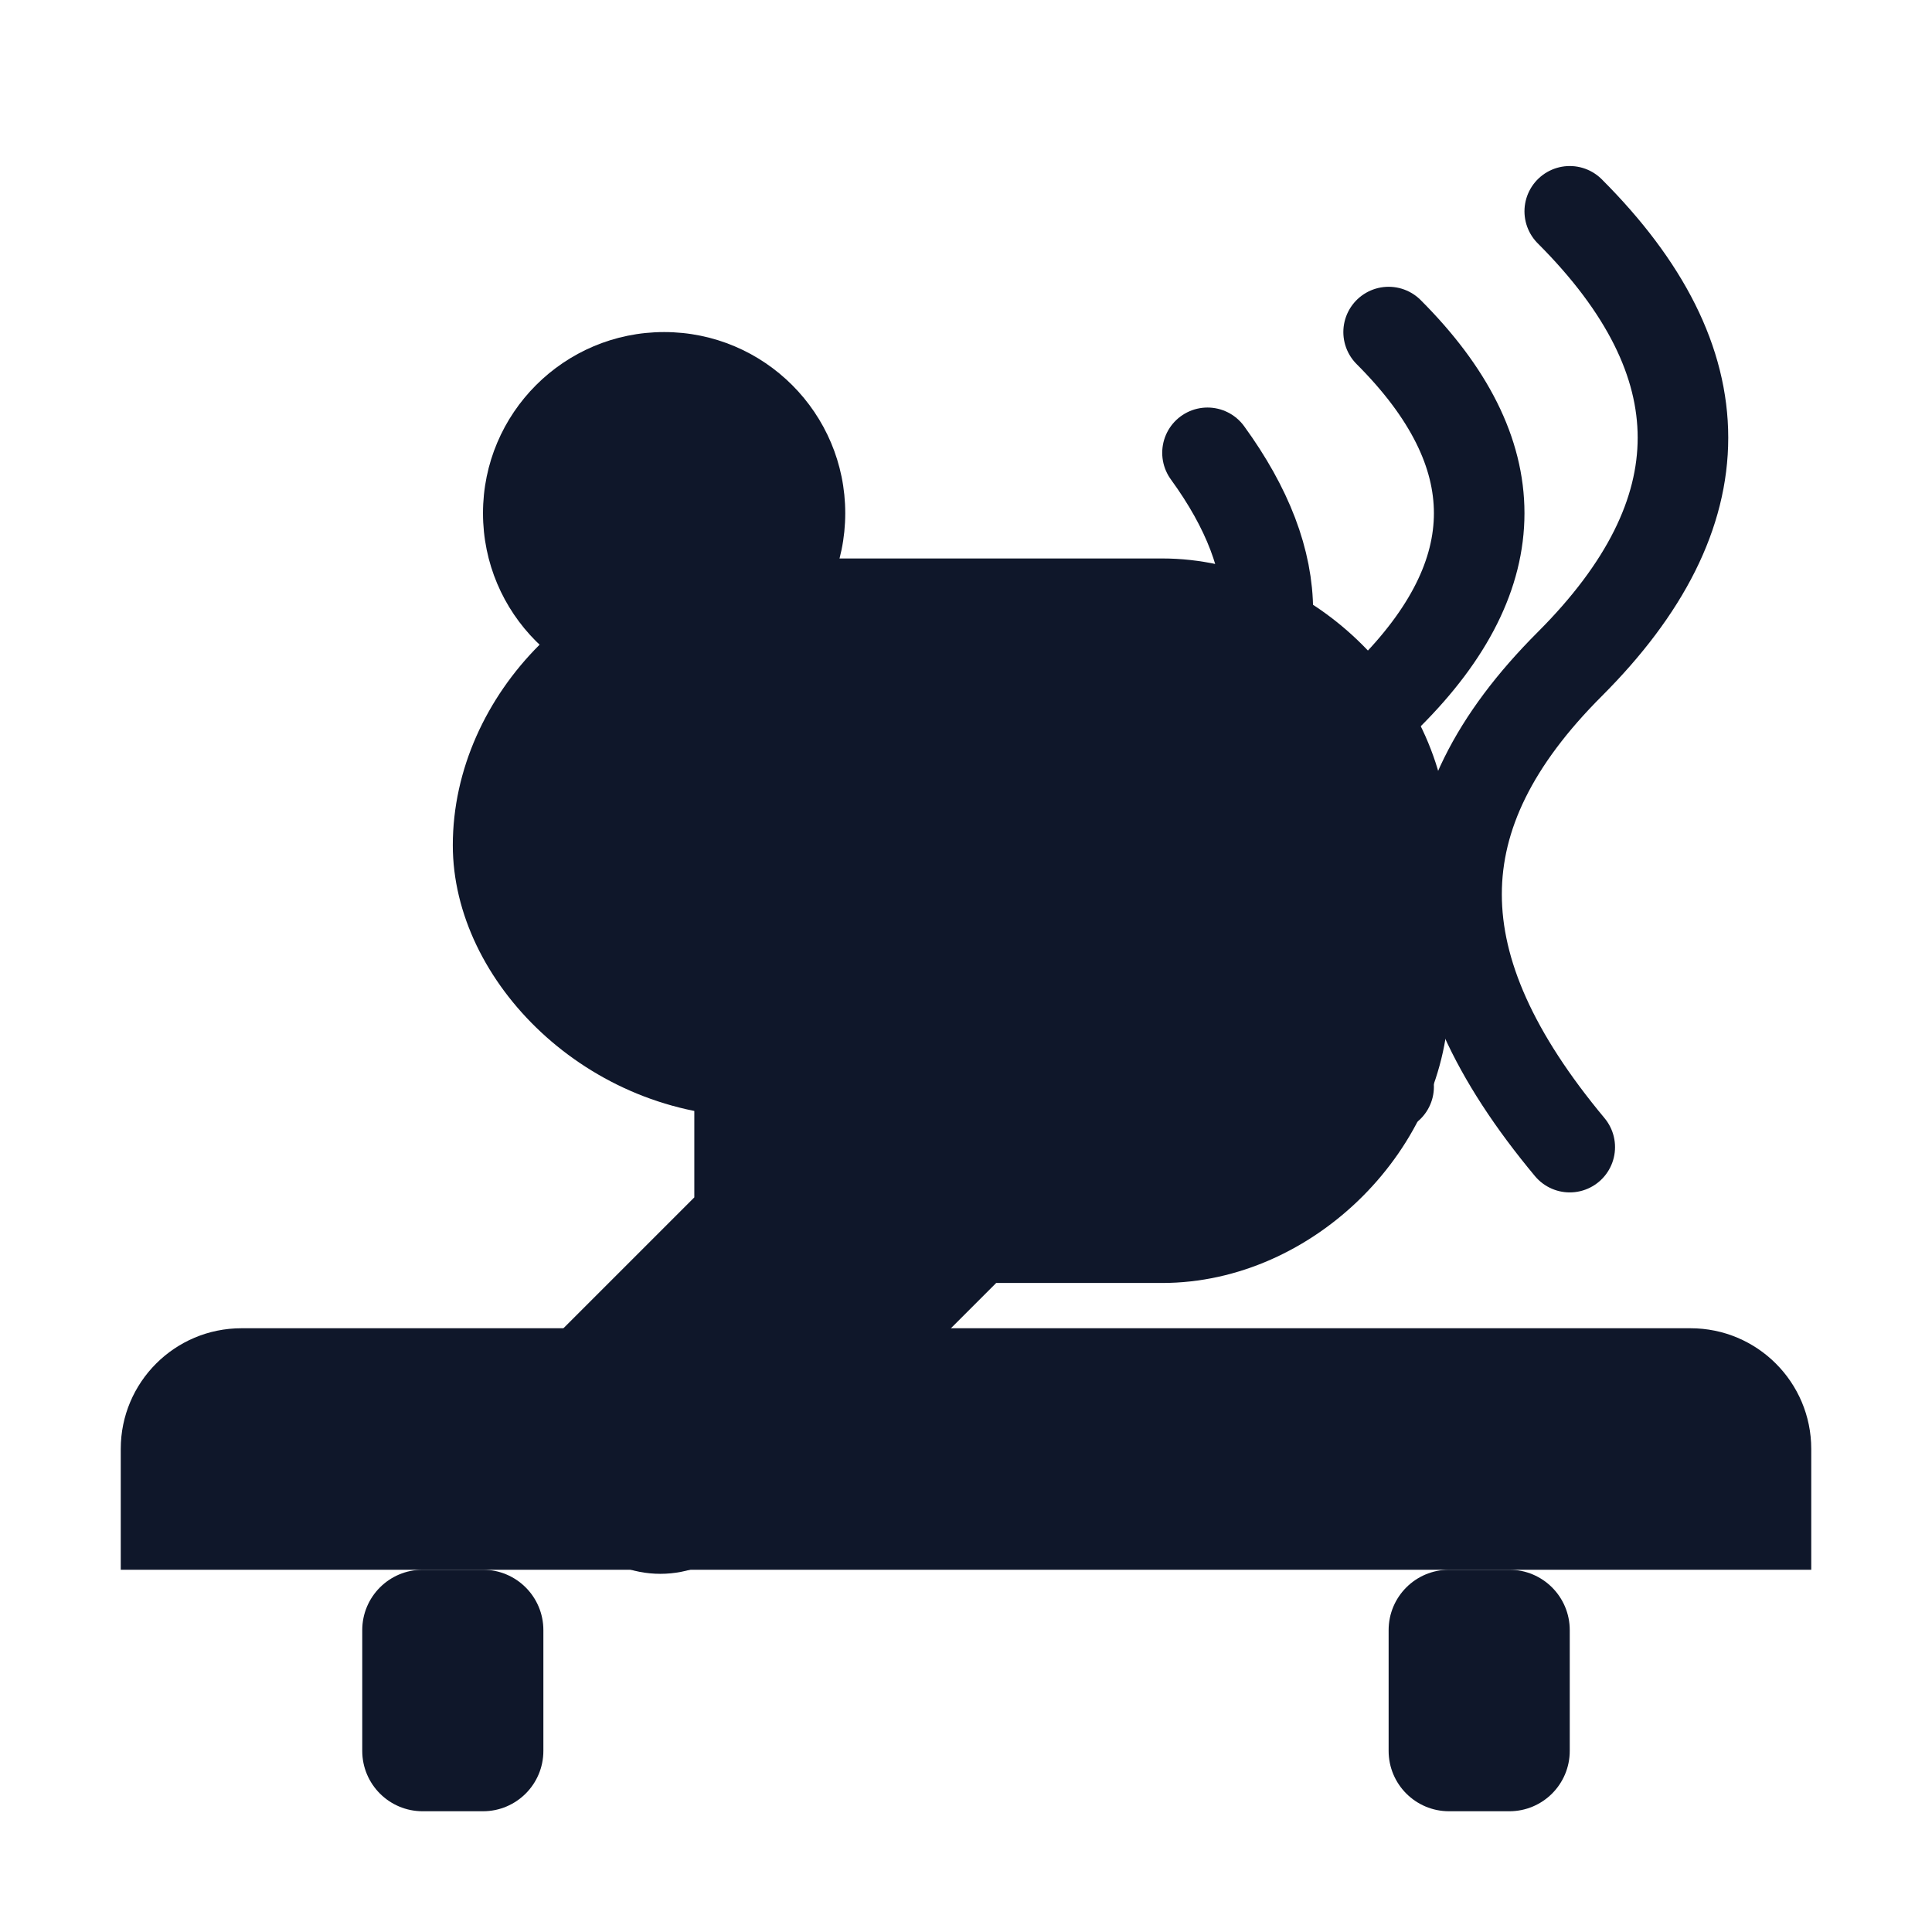
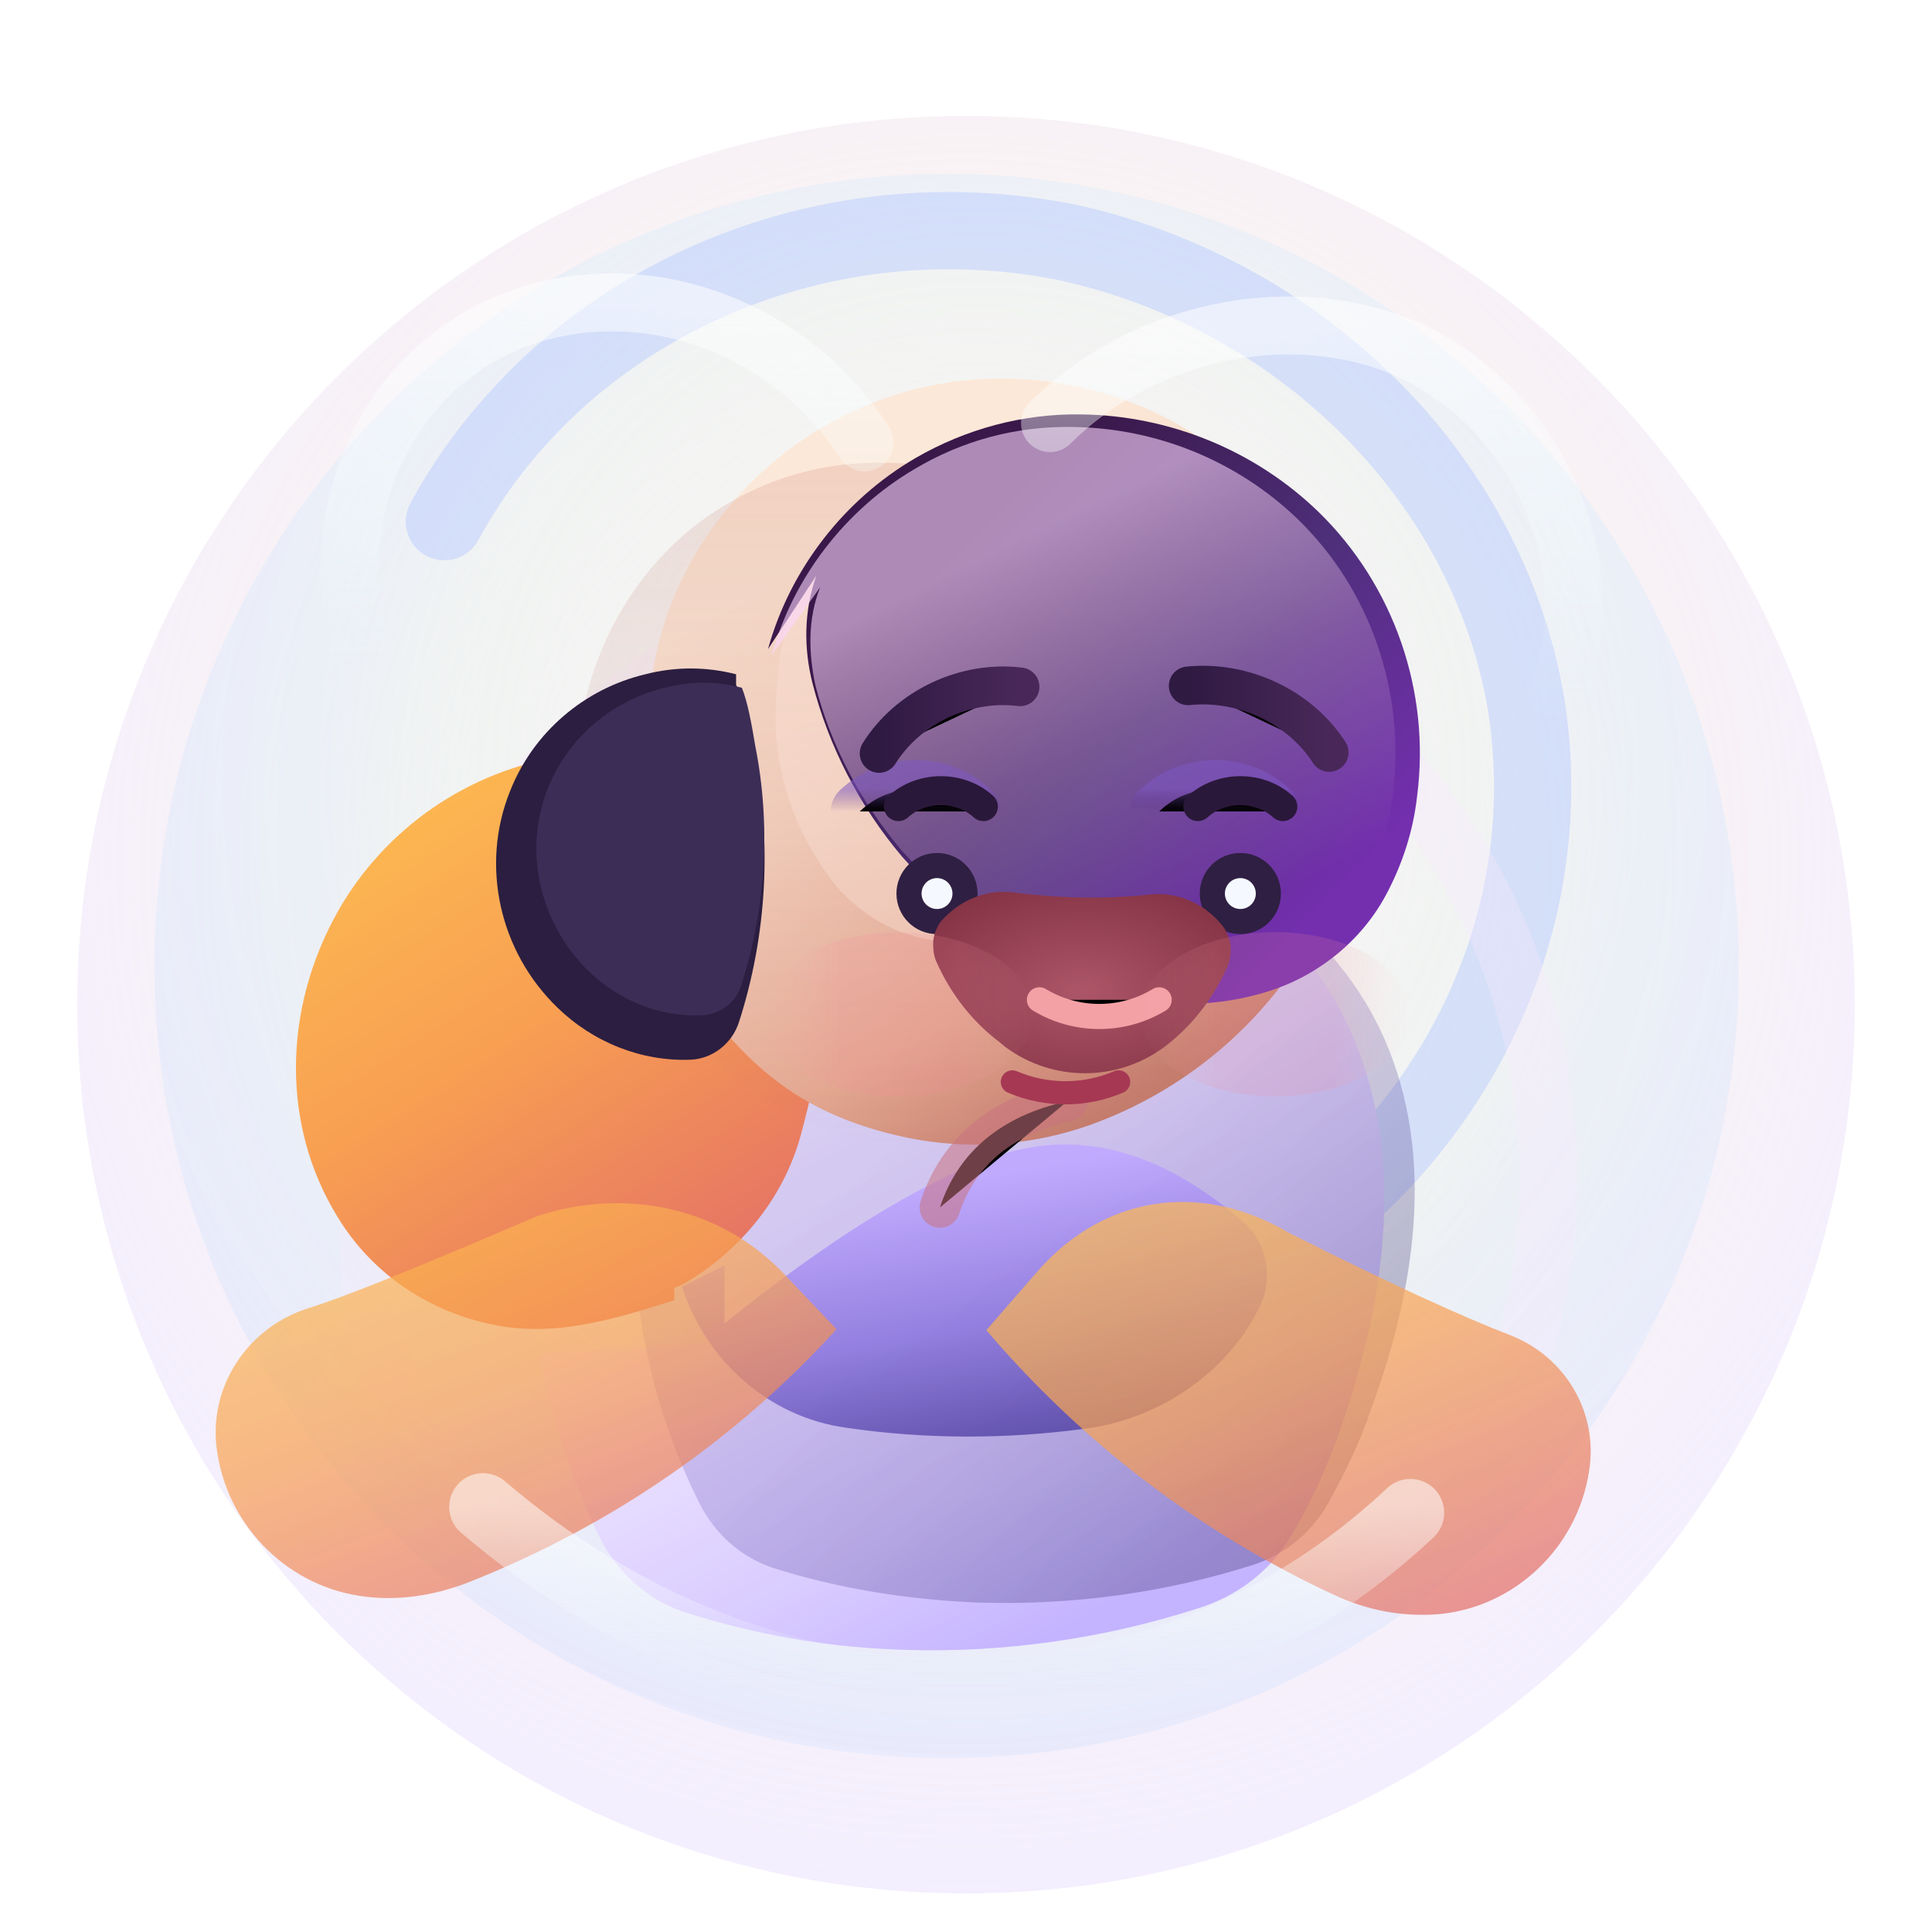
- <svg xmlns="http://www.w3.org/2000/svg" viewBox="0 0 128 128">
-   <g fill="#0F172A">
-     <circle cx="44" cy="34" r="12" />
-     <path d="M30 56C30 45.95 38.95 37 49 37H77C87.05 37 96 45.95 96 56V66C96 76.05 87.05 85 77 85H66L48.83 102.17C46.03 104.97 41.47 104.97 38.67 102.17L36 99.49C33.2 96.69 33.2 92.13 36 89.33L46 79.33V66C46 60.48 50.48 56 56 56H60C63.31 56 66 58.69 66 62C66 65.31 63.31 68 60 68H54V74H50C38.95 74 30 65.05 30 56Z" />
-     <path d="M16 88H112C116.42 88 120 91.58 120 96V104H8V96C8 91.58 11.58 88 16 88Z" />
-     <rect x="24" y="104" width="12" height="16" rx="4" />
-     <rect x="92" y="104" width="12" height="16" rx="4" />
+ <svg xmlns="http://www.w3.org/2000/svg" viewBox="0 0 200 200" role="img" aria-labelledby="title desc">
+   <defs>
+     <radialGradient id="steam-glow" cx="50%" cy="42%" r="70%">
+       <stop offset="0" stop-color="#FEF9F5" stop-opacity="0.85" />
+       <stop offset="0.45" stop-color="#F9EEE5" stop-opacity="0.58" />
+       <stop offset="0.82" stop-color="#E4D8FF" stop-opacity="0.42" />
+       <stop offset="1" stop-color="#D6F0FF" stop-opacity="0.15" />
+     </radialGradient>
+     <radialGradient id="steam-ring" cx="52%" cy="38%" r="78%">
+       <stop offset="0" stop-color="#C1F4FF" stop-opacity="0.0" />
+       <stop offset="0.54" stop-color="#BCE4FF" stop-opacity="0.22" />
+       <stop offset="1" stop-color="#AFC7FF" stop-opacity="0.18" />
+     </radialGradient>
+     <linearGradient id="skin" x1="34%" x2="72%" y1="18%" y2="92%">
+       <stop offset="0" stop-color="#FCE8D8" />
+       <stop offset="0.35" stop-color="#F5D3C1" />
+       <stop offset="0.75" stop-color="#E4A891" />
+       <stop offset="1" stop-color="#C47C6D" />
+     </linearGradient>
+     <linearGradient id="freckles" x1="50%" x2="50%" y1="0%" y2="100%">
+       <stop offset="0" stop-color="#C36D5C" stop-opacity="0.18" />
+       <stop offset="0.6" stop-color="#B26D60" stop-opacity="0.08" />
+       <stop offset="1" stop-color="#A36555" stop-opacity="0.0" />
+     </linearGradient>
+     <linearGradient id="robe" x1="30%" x2="72%" y1="14%" y2="92%">
+       <stop offset="0" stop-color="#FDF8FE" />
+       <stop offset="0.42" stop-color="#EFE6FF" />
+       <stop offset="0.78" stop-color="#D9CCFF" />
+       <stop offset="1" stop-color="#C4B3FF" />
+     </linearGradient>
+     <linearGradient id="robe-shadow" x1="12%" x2="84%" y1="12%" y2="92%">
+       <stop offset="0" stop-color="#7F6CDD" stop-opacity="0.38" />
+       <stop offset="0.52" stop-color="#5B48AD" stop-opacity="0.44" />
+       <stop offset="1" stop-color="#241C54" stop-opacity="0.55" />
+     </linearGradient>
+     <linearGradient id="hair" x1="24%" x2="86%" y1="28%" y2="84%">
+       <stop offset="0" stop-color="#3A184A" />
+       <stop offset="0.5" stop-color="#4E2F7A" />
+       <stop offset="1" stop-color="#742FAF" />
+     </linearGradient>
+     <linearGradient id="hair-shine" x1="36%" x2="72%" y1="22%" y2="88%">
+       <stop offset="0" stop-color="#FBD7FF" stop-opacity="0.6" />
+       <stop offset="0.5" stop-color="#FFD6F2" stop-opacity="0.25" />
+       <stop offset="1" stop-color="#FFE0FF" stop-opacity="0" />
+     </linearGradient>
+     <linearGradient id="eyeshadow" x1="50%" x2="50%" y1="0%" y2="100%">
+       <stop offset="0" stop-color="#7E57C2" stop-opacity="0.55" />
+       <stop offset="1" stop-color="#512B88" stop-opacity="0" />
+     </linearGradient>
+     <linearGradient id="brow" x1="0%" x2="100%" y1="0%" y2="0%">
+       <stop offset="0" stop-color="#2F1A42" />
+       <stop offset="1" stop-color="#492859" />
+     </linearGradient>
+     <radialGradient id="lip" cx="50%" cy="55%" r="65%">
+       <stop offset="0" stop-color="#D56C7E" />
+       <stop offset="1" stop-color="#9F3D4E" />
+     </radialGradient>
+     <linearGradient id="cheek" x1="0%" x2="100%" y1="0%" y2="0%">
+       <stop offset="0" stop-color="#F7B5B5" stop-opacity="0.0" />
+       <stop offset="0.28" stop-color="#F48C9B" stop-opacity="0.28" />
+       <stop offset="0.72" stop-color="#F48C9B" stop-opacity="0.28" />
+       <stop offset="1" stop-color="#F7B5B5" stop-opacity="0.0" />
+     </linearGradient>
+     <linearGradient id="collar" x1="36%" y1="16%" x2="64%" y2="100%">
+       <stop offset="0" stop-color="#BFA8FF" />
+       <stop offset="0.55" stop-color="#8E7ADD" />
+       <stop offset="1" stop-color="#5A4BA8" />
+     </linearGradient>
+     <linearGradient id="accent-band" x1="20%" x2="80%" y1="0%" y2="100%">
+       <stop offset="0" stop-color="#FDBB51" />
+       <stop offset="0.45" stop-color="#F89F52" />
+       <stop offset="1" stop-color="#E26C68" />
+     </linearGradient>
+     <linearGradient id="steam-strand" x1="50%" x2="50%" y1="0%" y2="100%">
+       <stop offset="0" stop-color="#FFFFFF" stop-opacity="0.72" />
+       <stop offset="0.62" stop-color="#F6FFFF" stop-opacity="0.28" />
+       <stop offset="1" stop-color="#E0F1FF" stop-opacity="0" />
+     </linearGradient>
+   </defs>
+   <g fill="none" stroke-linecap="round" stroke-linejoin="round">
+     <circle cx="100" cy="104" r="92" fill="url(#steam-glow)" />
+     <circle cx="98" cy="100" r="82" fill="url(#steam-ring)" />
+     <path fill="none" stroke="#B5C9FF" stroke-opacity="0.45" stroke-width="8" d="M46 54c12-22 38-34 64-29 24 5 44 24 48 48 5 32-19 62-52 66" />
+     <path fill="none" stroke="#F9E9FF" stroke-width="6" stroke-opacity="0.32" d="M40 142c-8-32 10-66 40-78 21-8 45-3 62 13 16 16 22 40 16 62" />
  </g>
-   <g fill="none" stroke="#0F172A" stroke-linecap="round" stroke-linejoin="round" stroke-width="6">
-     <path d="M80 70C74.67 62.67 74.67 56 80 50C85.33 44 85.33 37.33 80 30" />
-     <path d="M92 72C84 62 84 54 92 46C100 38 100 30 92 22" />
-     <path d="M104 76C94 64 94 54 104 44C114 34 114 24 104 14" />
+   <g>
+     <path d="M74 139c-3.4-13.6-3-24.7 1.2-33.5 5.4-11.3 17.1-19.4 29.9-20.3 13.6-0.9 26.8 6.8 33.5 19.1 6.2 11.5 6.3 26.2 0.1 43.8-1.4 4-3.1 7.7-5.3 11.3-2.1 3.4-5.5 5.9-9.4 7.1-9.6 3.1-19.9 4.6-30.1 4.3-7.8-0.2-15.5-1.5-23-3.9-4-1.3-7.2-4.3-9-8.1-2.8-5.9-4.8-12-6.1-18.6Z" fill="url(#robe)" />
+     <path d="M82.3 106.5c5.2-10.9 16.1-18.5 28.2-19.3 12.8-0.9 25 6.2 31.4 17.5 6 10.8 6.1 24.6 0.1 41-1.2 3.6-2.9 7.1-4.8 10.4-1.7 2.8-4.4 4.9-7.5 5.9-9.1 2.9-18.8 4.2-28.4 3.9-7.2-0.3-14.4-1.4-21.3-3.6-3.3-1.1-6-3.5-7.6-6.7-2.7-5.4-4.6-11-5.7-16.9-2.5-13.1-0.6-23.7 6-31.8 1.5-1.9 3.1-3.7 4.9-5.4 1.2-1.2 2.4-2.6 3.7-3.9Z" fill="url(#robe-shadow)" opacity="0.55" />
+     <path d="M75 137c10.8-8.7 20-14.4 27.5-17.1 8.7-3.2 17.4-1 26.1 6.5 2.6 2.2 3.3 6 1.7 9.1-3.4 6.7-10.3 11.4-18 12.4-8.2 1.1-16.5 1.1-24.7-0.1-8-1.1-14.5-6.9-17-14.6l4.4-2.2Z" fill="url(#collar)" opacity="0.92" />
+     <path d="M69.8 134.6c-6 1.9-12.1 3.8-18.4 2.6-6.9-1.3-12.9-5.3-16.5-11.3-5.7-9.3-5.7-21.3 0.1-31.6 4.9-8.6 13.5-14.5 23.2-16 9.1-1.3 18.4 1.8 25 8.3 2.2 2.2 3.5 5.2 3.3 8.3-0.4 7.7-1.6 15.2-3.6 22.6-1.7 6.2-5.8 11.5-11.6 15.1-0.5 0.3-1 0.6-1.5 0.7Z" fill="url(#accent-band)" />
+   </g>
+   <g>
+     <path d="M73.8 94.2c-6.3-8.2-8.2-19.2-5.2-29.1 3.1-10.4 11.2-19.2 21.5-23.3 12.3-5 27.1-2.7 37.3 5.9 11.9 9.9 16.7 26.4 12 41.3-3.9 12.4-13.4 22.4-25.6 27.1-6.7 2.6-14.1 3.1-21.1 1.4-11.4-2.7-18.3-9-25.8-23.3Z" fill="url(#skin)" />
+     <path d="M136.8 89.4c-4.4 14-16 24.7-29.6 28.2-6.2 1.7-12.8 1.7-19 0-10.1-2.7-17.6-9.3-24.6-22.3-5.8-10.7-5-24 2-34.1 5.8-8.5 15.6-13.5 25.8-13.3 6.6 0 13.1 1.9 18.7 5.6 11.8 7.6 17.5 22.1 16.7 35.9Z" fill="url(#freckles)" />
+     <path d="M81.7 63.5c6.2-3.1 13.7-3.3 20.1-0.6 6 2.5 10.6 7.4 12.6 13.5 1.5 4.6 0.7 9.8-2.1 13.8-2.9 4.1-7.5 6.8-12.4 7.2-5.5 0.5-10.9-2.2-14.2-6.8-3.6-5-5.6-11-5.4-17.1 0.1-4 0.6-7.2 1.4-9.6Z" fill="#FBE0D6" opacity="0.4" />
+   </g>
+   <g>
+     <path d="M79.5 67.2c2.3-8.3 7.9-15.5 15.3-19.8 5.2-3 11.1-4.6 17.1-4.5 9.1 0.1 18 3.7 24.6 10.1 7.8 7.6 11.6 18.6 10.2 29.4-0.4 3.6-1.5 7-3.2 10.2-1.6 3-4 5.6-6.9 7.5-1.8 1.2-3.8 2.1-5.9 2.7-5.8 1.7-11.9 1.4-17.6-0.7-7.6-2.7-14.4-7.4-19.7-13.4-4.4-5.2-7.6-11.4-9.3-18-0.9-3.6-0.9-7.4 0.4-11.1Z" fill="url(#hair)" />
+     <path d="M79.9 67.8c2.2-8 7.6-15 14.7-19.2 5-3 10.6-4.5 16.4-4.4 8.7 0.1 17.1 3.5 23.4 9.6 7.5 7.3 11.1 17.9 9.8 28.4-0.4 3.4-1.4 6.7-3.1 9.7-1.5 2.8-3.9 5.2-6.6 7-1.7 1.1-3.6 1.9-5.6 2.5-5.5 1.6-11.4 1.3-16.8-0.7-7.2-2.6-13.7-7-18.8-12.7-4.2-5-7.3-10.8-8.9-17.1-0.7-3.3-0.8-6.8 0.5-10.1Z" fill="url(#hair-shine)" />
+     <path d="M76.2 69.8c-3.1-0.8-6.3-0.8-9.4 0-6.3 1.5-11.6 6-14 12.1-3.1 7.7-1.1 16.6 4.9 22.4 3.7 3.6 8.7 5.6 13.8 5.4 2.3-0.1 4.3-1.7 5-3.9 2.9-9 3.4-18.6 1.6-27.8-0.6-2.9-1-5.4-1.9-7.1Z" fill="#2B1E40" />
+     <path d="M76.8 71.2c-2.6-0.7-5.3-0.7-8 0-5.4 1.3-9.9 5.1-12 10.2-2.7 6.5-1 14.1 4.1 19.1 3.2 3.1 7.4 4.8 11.8 4.6 1.9-0.1 3.6-1.4 4.1-3.3 2.5-7.9 3-16.4 1.4-24.5-0.4-2.4-0.8-4.6-1.4-6.1Z" fill="#3C2D57" />
+   </g>
+   <g stroke-linecap="round" stroke-linejoin="round">
+     <path d="M104.5 99.2c3.4 2.1 7.8 2.1 11.2 0" stroke="#471F53" stroke-width="5.2" />
+     <path d="M89 84c3.2-3.1 8.4-3.1 11.6 0" stroke="url(#eyeshadow)" stroke-width="6" />
+     <path d="M120 84c3.2-3.1 8.4-3.1 11.6 0" stroke="url(#eyeshadow)" stroke-width="6" />
+     <path d="M93 83.5c2.4-2.2 6.4-2.2 8.8 0" stroke="#2A183A" stroke-width="3" />
+     <path d="M124 83.5c2.4-2.2 6.4-2.2 8.8 0" stroke="#2A183A" stroke-width="3" />
+     <circle cx="97" cy="92.5" r="4.2" fill="#2F1F42" />
+     <circle cx="97" cy="92.5" r="1.6" fill="#F5F9FF" />
+     <circle cx="128.4" cy="92.5" r="4.2" fill="#2F1F42" />
+     <circle cx="128.4" cy="92.5" r="1.6" fill="#F5F9FF" />
+     <path d="M91 78c3-4.8 8.9-7.6 14.6-6.9" stroke="url(#brow)" stroke-width="4" />
+     <path d="M123 71c5.7-0.6 11.6 2.2 14.6 6.9" stroke="url(#brow)" stroke-width="4" />
+     <path d="M110.5 114c-6.8 1.5-11.3 5.2-13.2 11" stroke="#C97380" stroke-opacity="0.55" stroke-width="4.2" />
+   </g>
+   <g>
+     <path d="M104.1 108.4c4.9 3.6 11.5 3.6 16.4 0 2.8-2.1 5-4.9 6.5-8.2 0.3-0.6 0.4-1.3 0.4-2 0-0.8-0.3-1.6-0.8-2.3-1.8-2.3-4.6-3.6-7.5-3.3-4.7 0.5-9.4 0.4-14.1-0.2-2.9-0.4-5.7 0.8-7.6 3-0.5 0.7-0.8 1.5-0.8 2.3 0 0.7 0.1 1.4 0.4 2 1.5 3.3 3.7 6.1 6.5 8.2Z" fill="url(#lip)" />
+     <path d="M104.1 108.4c4.9 3.6 11.5 3.6 16.4 0 2.8-2.1 5-4.9 6.5-8.2 0.3-0.6 0.4-1.3 0.4-2 0-0.8-0.3-1.6-0.8-2.3-1.8-2.3-4.6-3.6-7.5-3.3-4.7 0.5-9.4 0.4-14.1-0.2-2.9-0.4-5.7 0.8-7.6 3-0.5 0.7-0.8 1.5-0.8 2.3 0 0.7 0.1 1.4 0.4 2 1.5 3.3 3.7 6.1 6.5 8.2Z" fill="#321427" opacity="0.25" />
+     <path d="M107.6 103.5c3.8 2.3 8.6 2.3 12.4 0" stroke="#F4A1A6" stroke-linecap="round" stroke-width="2.6" />
+     <path d="M104.8 112c3.5 1.5 7.5 1.5 11 0" stroke="#A63854" stroke-linecap="round" stroke-width="2.4" />
+   </g>
+   <g opacity="0.6">
+     <ellipse cx="93" cy="105" rx="14" ry="8.5" fill="url(#cheek)" />
+     <ellipse cx="132" cy="105" rx="14" ry="8.5" fill="url(#cheek)" />
+   </g>
+   <g opacity="0.85">
+     <path d="M133.4 127.6c10.5 5.3 18.2 8.8 22.9 10.6 5.7 2.2 9.2 8 8.2 14.1-1.2 7.9-7.7 14.1-15.6 14.8-3.7 0.3-7.4-0.4-10.8-2-14-6.5-26.1-15.8-36-27.4l5.4-6.2c6.8-7.7 16.7-9.3 25.9-3.9Z" fill="url(#accent-band)" opacity="0.82" />
+     <path d="M55.6 125.9c-11 4.7-18.9 8-23.6 9.5-6.2 1.9-10.3 7.9-9.6 14.3 0.9 7.9 7 14.3 14.8 15.5 3.8 0.6 7.7 0 11.3-1.4 14.9-5.9 27.7-14.8 38.1-26.2l-5.7-6c-7.2-7.3-17.2-8.4-25.3-5.7Z" fill="url(#accent-band)" opacity="0.82" />
+   </g>
+   <g opacity="0.75">
+     <path d="M38 70c-6-18 3.5-34.5 19-38 12.5-2.8 25.5 3 32.5 13.8" fill="none" stroke="url(#steam-strand)" stroke-width="6" stroke-linecap="round" />
+     <path d="M160 75c8-16-1.5-34.5-16.5-39.7-12-4-26-0.3-34.8 8.5" fill="none" stroke="url(#steam-strand)" stroke-width="6" stroke-linecap="round" />
+     <path d="M50 156c14 12 31 19 48.8 19.2 17.2 0.2 34-6.2 47.2-18.6" fill="none" stroke="url(#steam-strand)" stroke-width="7" stroke-linecap="round" />
  </g>
</svg>
